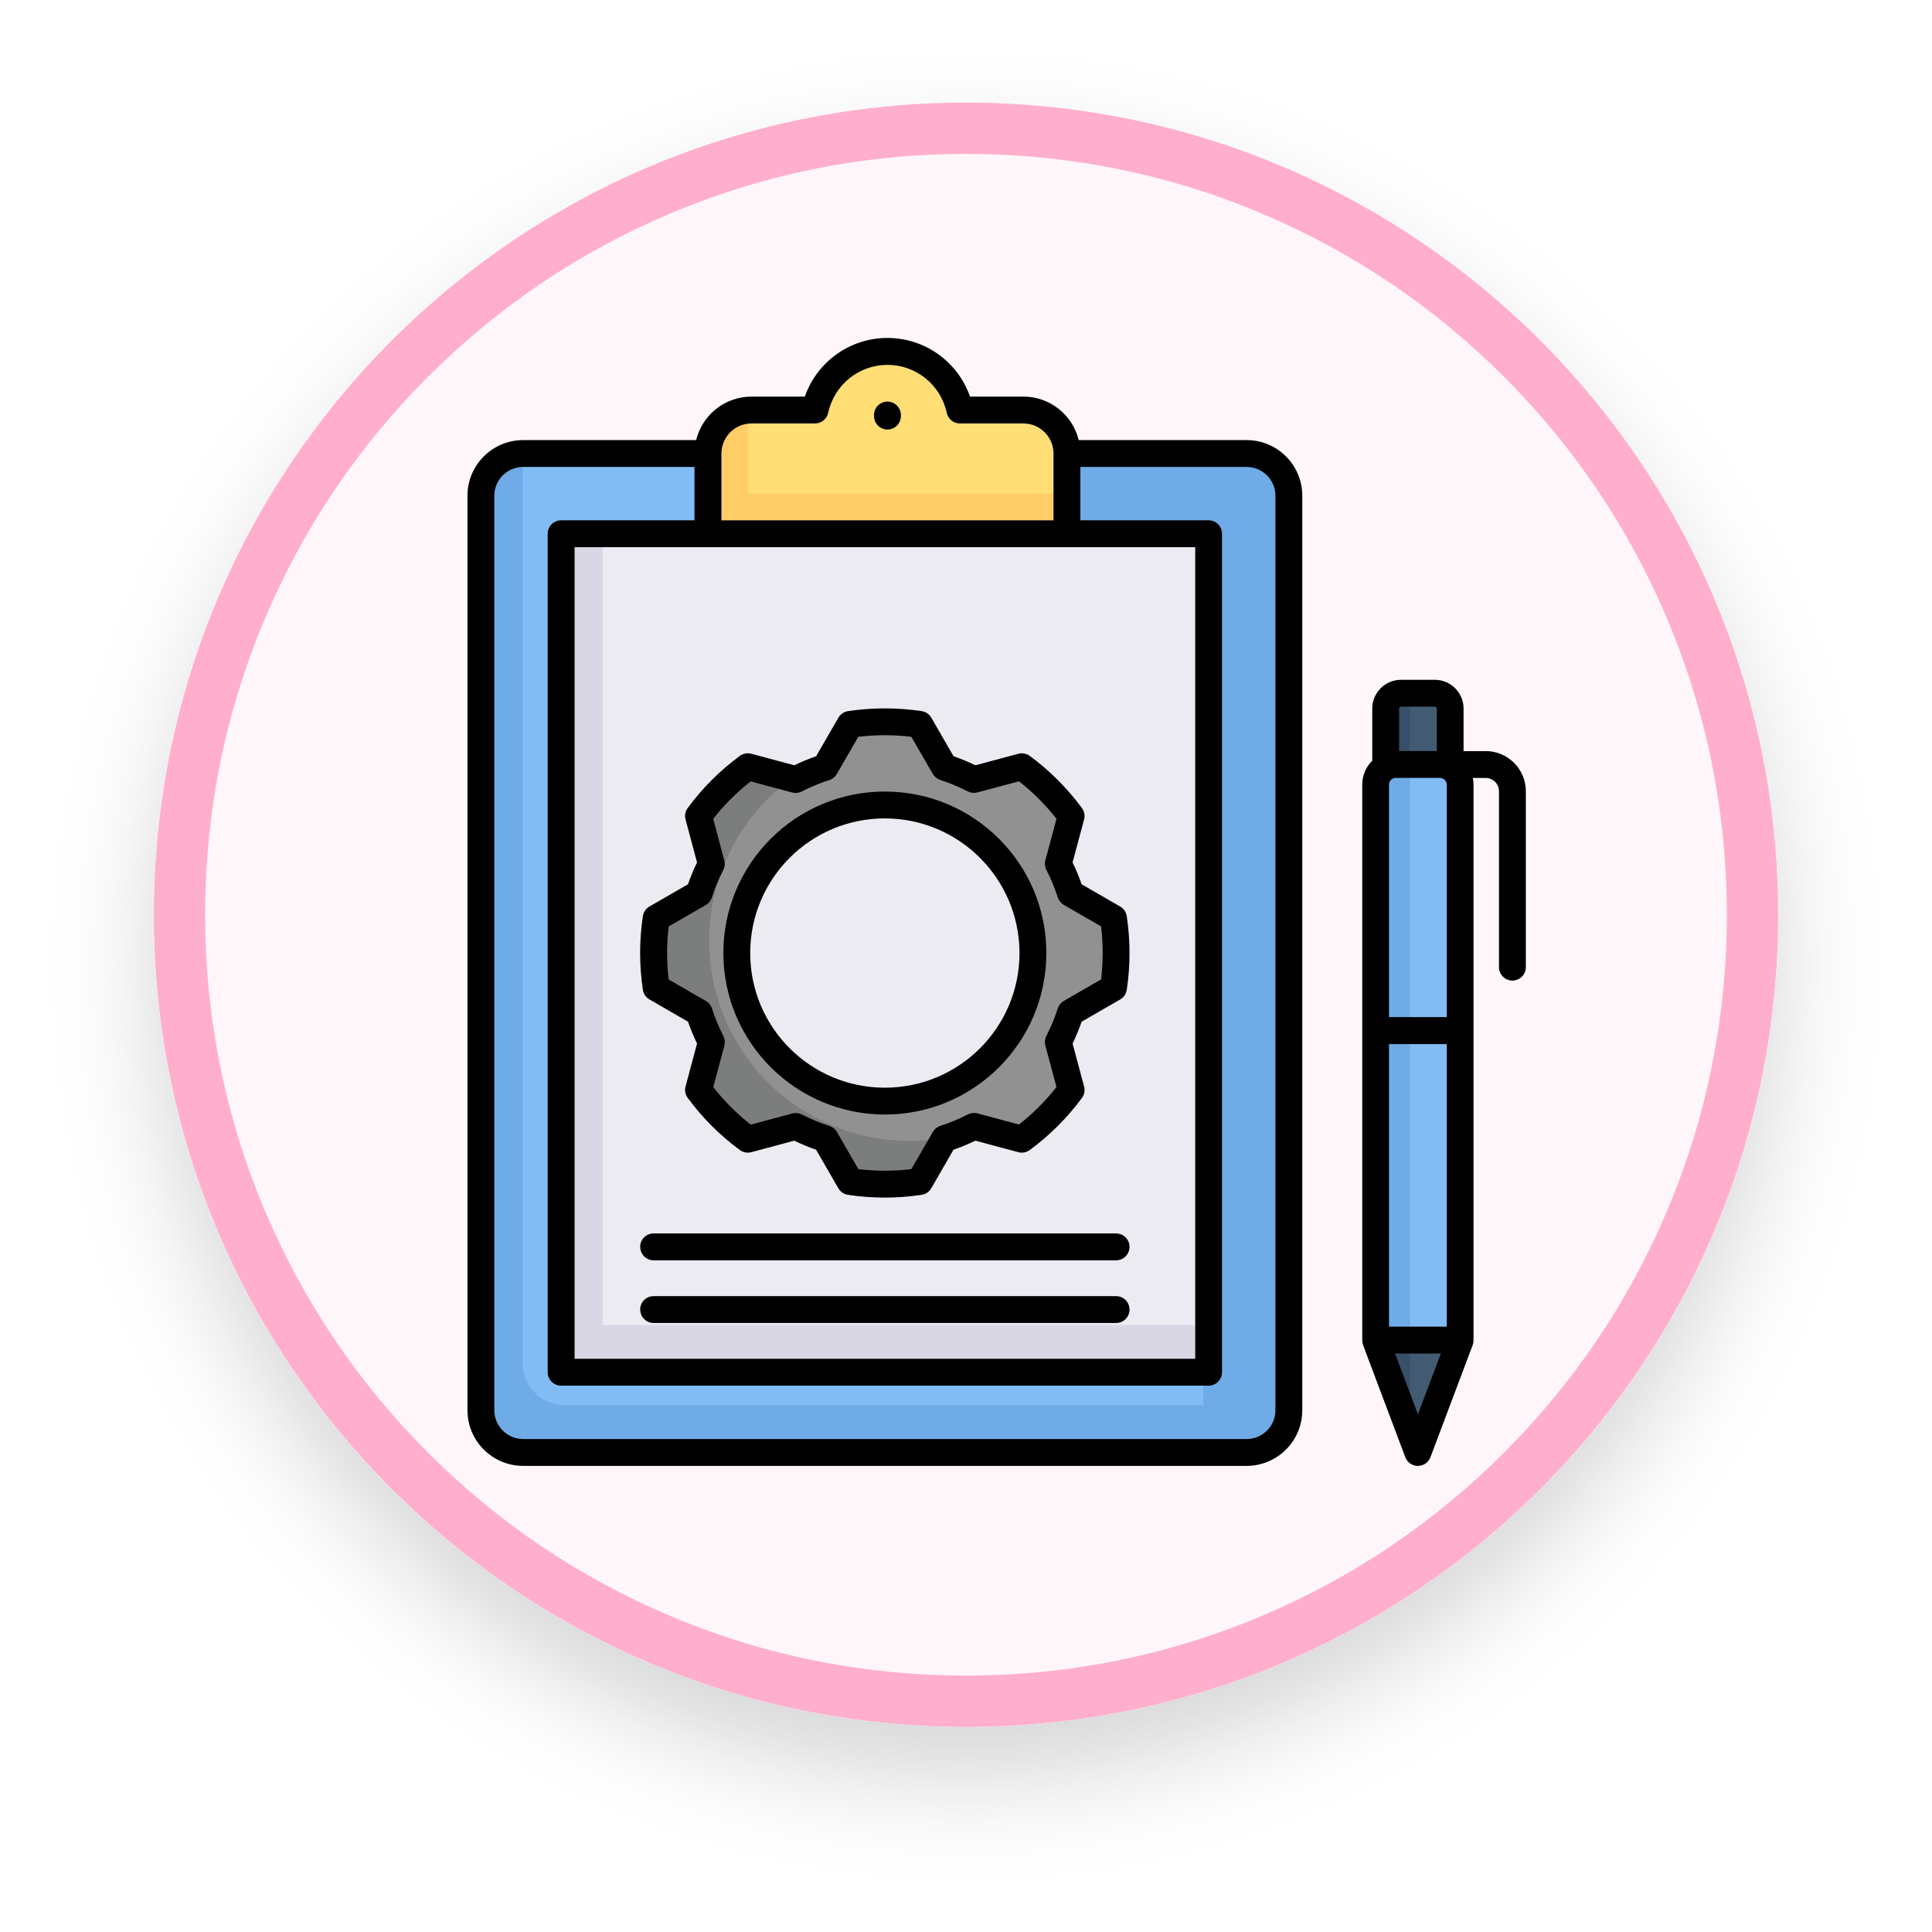
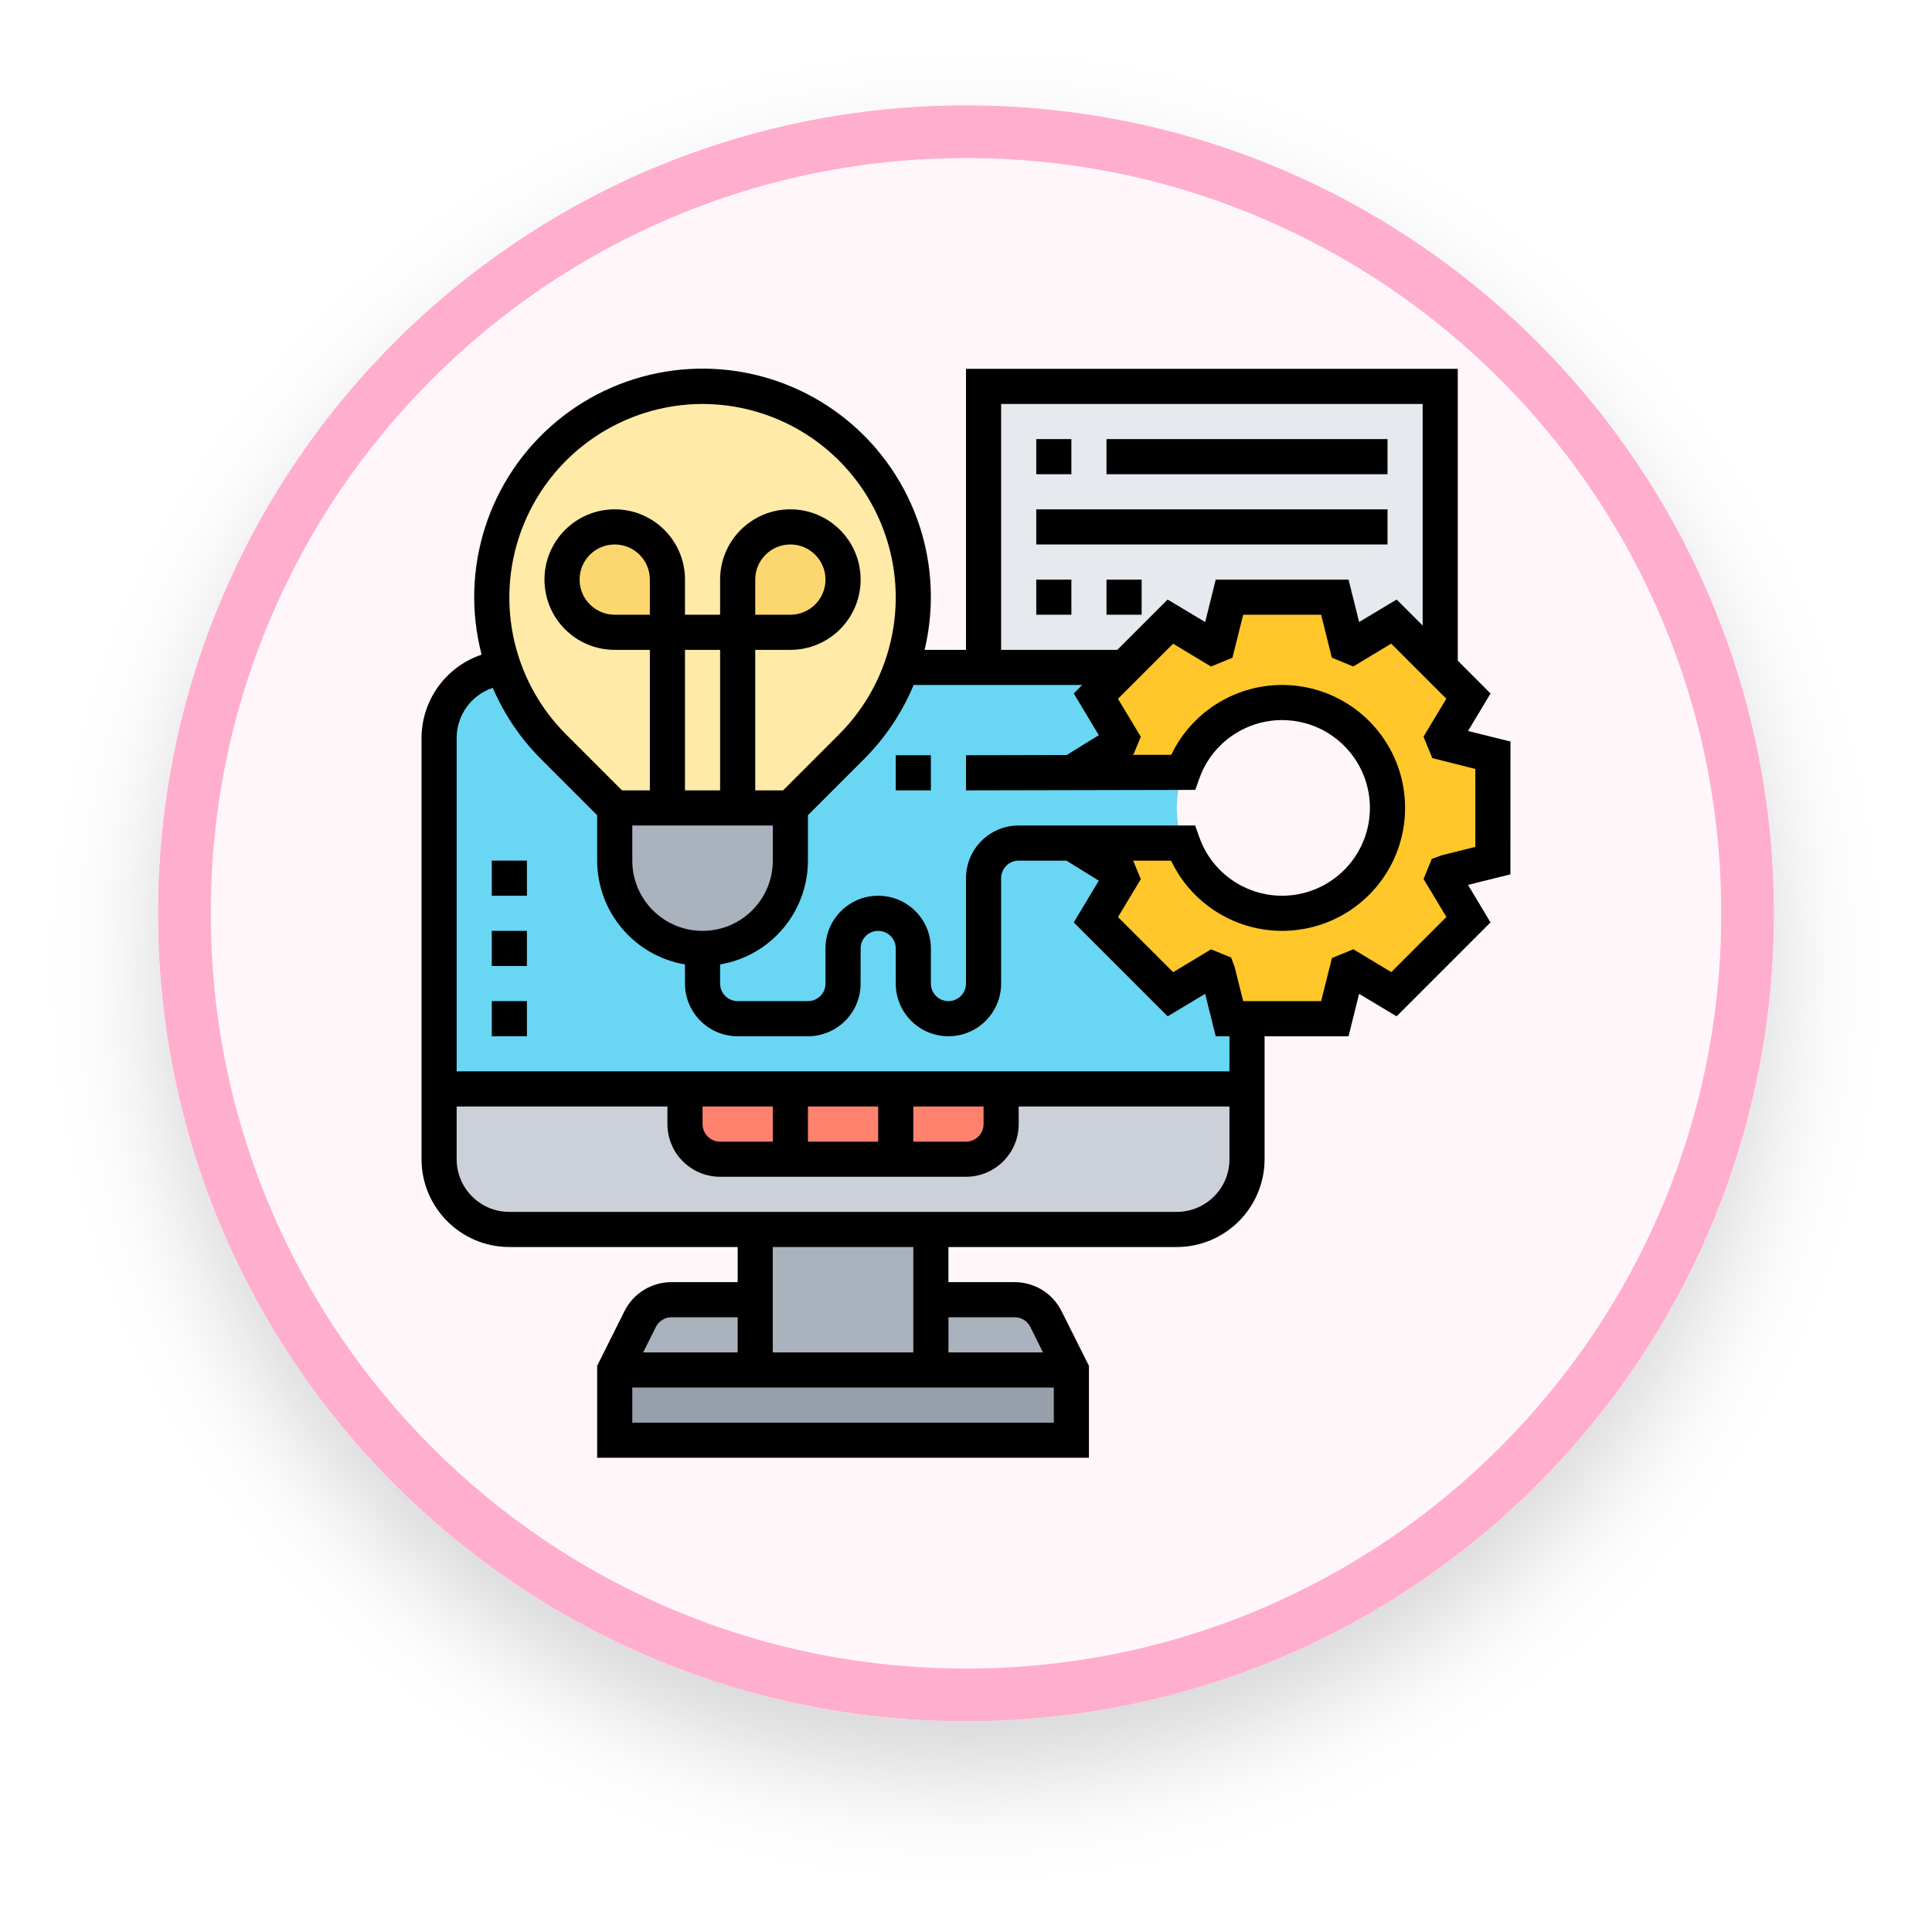
- <svg xmlns="http://www.w3.org/2000/svg" width="113" height="113" viewBox="0 0 113 113">
+ <svg xmlns="http://www.w3.org/2000/svg" width="110" height="110" viewBox="0 0 110 110">
  <defs>
-     <filter id="Path_982547" x="0" y="0" width="113" height="113" filterUnits="userSpaceOnUse">
+     <filter id="Path_982547" x="0" y="0" width="110" height="110" filterUnits="userSpaceOnUse">
      <feOffset dy="3" input="SourceAlpha" />
      <feGaussianBlur stdDeviation="3" result="blur" />
      <feFlood flood-opacity="0.161" />
      <feComposite operator="in" in2="blur" />
      <feComposite in="SourceGraphic" />
    </filter>
  </defs>
-   <g id="Group_1152478" data-name="Group 1152478" transform="translate(-1163.954 -4315.379)">
-     <g id="Group_1148635" data-name="Group 1148635" transform="translate(908.908 600.047)">
-       <g id="Group_1148525" data-name="Group 1148525" transform="translate(264.046 3721.333)">
-         <g transform="matrix(1, 0, 0, 1, -9, -6)" filter="url(#Path_982547)">
-           <g id="Path_982547-2" data-name="Path 982547" transform="translate(9 6)" fill="#fff6f9">
-             <path d="M 47.5 93.5 C 41.289 93.5 35.265 92.284 29.595 89.886 C 24.118 87.569 19.198 84.252 14.973 80.027 C 10.748 75.802 7.431 70.882 5.114 65.405 C 2.716 59.735 1.5 53.711 1.5 47.5 C 1.5 41.289 2.716 35.265 5.114 29.595 C 7.431 24.118 10.748 19.198 14.973 14.973 C 19.198 10.748 24.118 7.431 29.595 5.114 C 35.265 2.716 41.289 1.5 47.5 1.5 C 53.711 1.5 59.735 2.716 65.405 5.114 C 70.882 7.431 75.802 10.748 80.027 14.973 C 84.252 19.198 87.569 24.118 89.886 29.595 C 92.284 35.265 93.5 41.289 93.5 47.5 C 93.5 53.711 92.284 59.735 89.886 65.405 C 87.569 70.882 84.252 75.802 80.027 80.027 C 75.802 84.252 70.882 87.569 65.405 89.886 C 59.735 92.284 53.711 93.5 47.5 93.5 Z" stroke="none" />
-             <path d="M 47.5 3 C 41.491 3 35.664 4.176 30.18 6.496 C 24.881 8.737 20.122 11.946 16.034 16.034 C 11.946 20.122 8.737 24.881 6.496 30.18 C 4.176 35.664 3 41.491 3 47.5 C 3 53.509 4.176 59.336 6.496 64.82 C 8.737 70.119 11.946 74.878 16.034 78.966 C 20.122 83.054 24.881 86.263 30.18 88.504 C 35.664 90.824 41.491 92 47.5 92 C 53.509 92 59.336 90.824 64.82 88.504 C 70.119 86.263 74.878 83.054 78.966 78.966 C 83.054 74.878 86.263 70.119 88.504 64.82 C 90.824 59.336 92 53.509 92 47.5 C 92 41.491 90.824 35.664 88.504 30.18 C 86.263 24.881 83.054 20.122 78.966 16.034 C 74.878 11.946 70.119 8.737 64.82 6.496 C 59.336 4.176 53.509 3 47.5 3 M 47.5 0 C 73.734 0 95 21.266 95 47.5 C 95 73.734 73.734 95 47.5 95 C 21.266 95 0 73.734 0 47.5 C 0 21.266 21.266 0 47.5 0 Z" stroke="none" fill="#ffaece" />
+   <g id="Group_1154785" data-name="Group 1154785" transform="translate(-4035 -898)">
+     <g id="Group_1154702" data-name="Group 1154702">
+       <g id="Group_1154215" data-name="Group 1154215" transform="translate(3001 -5809)">
+         <g id="Group_1152583" data-name="Group 1152583" transform="translate(1043 6713)">
+           <g id="Group_1146973" data-name="Group 1146973" transform="translate(0 0)">
+             <g id="Group_1146954" data-name="Group 1146954">
+               <g transform="matrix(1, 0, 0, 1, -9, -6)" filter="url(#Path_982547)">
+                 <g id="Path_982547-2" data-name="Path 982547" transform="translate(9 6)" fill="#fff6f9">
+                   <path d="M 46 90.5 C 39.992 90.5 34.164 89.324 28.679 87.003 C 23.38 84.762 18.621 81.553 14.534 77.466 C 10.446 73.379 7.238 68.62 4.996 63.321 C 2.676 57.836 1.5 52.008 1.5 46 C 1.5 39.992 2.676 34.164 4.996 28.679 C 7.238 23.38 10.446 18.621 14.534 14.534 C 18.621 10.446 23.38 7.238 28.679 4.996 C 34.164 2.676 39.992 1.5 46 1.5 C 52.008 1.5 57.836 2.676 63.321 4.996 C 68.62 7.238 73.379 10.446 77.466 14.534 C 81.554 18.621 84.762 23.38 87.004 28.679 C 89.324 34.164 90.5 39.992 90.5 46 C 90.5 52.008 89.324 57.836 87.004 63.321 C 84.762 68.62 81.554 73.379 77.466 77.466 C 73.379 81.553 68.62 84.762 63.321 87.003 C 57.836 89.324 52.008 90.5 46 90.5 Z" stroke="none" />
+                   <path d="M 46 3 C 40.194 3 34.563 4.136 29.263 6.378 C 24.143 8.544 19.544 11.644 15.594 15.594 C 11.644 19.544 8.544 24.143 6.378 29.263 C 4.136 34.563 3 40.194 3 46 C 3 51.806 4.136 57.437 6.378 62.737 C 8.544 67.857 11.644 72.455 15.594 76.405 C 19.544 80.355 24.143 83.456 29.263 85.622 C 34.563 87.863 40.194 89 46 89 C 51.806 89 57.437 87.863 62.737 85.622 C 67.857 83.456 72.456 80.355 76.406 76.405 C 80.356 72.455 83.456 67.857 85.622 62.737 C 87.864 57.437 89 51.806 89 46 C 89 40.194 87.864 34.563 85.622 29.263 C 83.456 24.143 80.356 19.544 76.406 15.594 C 72.456 11.644 67.857 8.544 62.737 6.378 C 57.437 4.136 51.806 3 46 3 M 46 -7.62939453125e-06 C 71.405 -7.62939453125e-06 92 20.595 92 46 C 92 71.405 71.405 92 46 92 C 20.595 92 0 71.405 0 46 C 0 20.595 20.595 -7.62939453125e-06 46 -7.62939453125e-06 Z" stroke="none" fill="#ffaece" />
+                 </g>
+               </g>
+             </g>
          </g>
        </g>
      </g>
-     </g>
-     <g id="clipboard_9616685" transform="translate(1171.795 4331.146)">
-       <path id="Path_984061" data-name="Path 984061" d="M23.075,58.1v53.49a2.476,2.476,0,0,0,2.468,2.468h42.32a2.475,2.475,0,0,0,2.468-2.468V58.1a2.476,2.476,0,0,0-2.468-2.468H57.351v4.692H65.64v49.042H27.767V60.327h8.589V55.635H25.543A2.476,2.476,0,0,0,23.075,58.1Z" transform="translate(-3.107 -44.876)" fill="#6fabe6" fill-rule="evenodd" />
-       <path id="Path_984062" data-name="Path 984062" d="M83.972,109.369H46.1V60.327h8.589V55.635H44.168v53.2a2.476,2.476,0,0,0,2.468,2.468H83.972v-1.931Z" transform="translate(-21.439 -44.876)" fill="#82bcf4" fill-rule="evenodd" />
-       <path id="Path_984063" data-name="Path 984063" d="M58.922,91.482v49.042H96.794V91.482H58.922Z" transform="translate(-34.262 -76.031)" fill="#dad7e5" fill-rule="evenodd" />
-       <path id="Path_984064" data-name="Path 984064" d="M115.127,137.763V91.482H80.015v46.281Z" transform="translate(-52.594 -76.031)" fill="#edebf2" fill-rule="evenodd" />
-       <circle id="Ellipse_11653" data-name="Ellipse 11653" cx="8.66" cy="8.66" r="8.66" transform="matrix(0.91, -0.414, 0.414, 0.91, 32.126, 35.66)" fill="#edebf2" />
-       <g id="Group_1152477" data-name="Group 1152477" transform="translate(30.073 4.785)">
-         <path id="Path_984065" data-name="Path 984065" d="M124.54,20.665h21V15.972a2.552,2.552,0,0,0-2.545-2.545h-3.717a4.331,4.331,0,0,0-8.471,0h-3.717a2.552,2.552,0,0,0-2.545,2.545Z" transform="translate(-121.363 -9.999)" fill="#fc6" fill-rule="evenodd" />
-         <path id="Path_984066" data-name="Path 984066" d="M163.223,18.319V15.972a2.552,2.552,0,0,0-2.545-2.545h-3.717a4.331,4.331,0,0,0-8.471,0h-2.434a2.522,2.522,0,0,0-1.164.284v4.607Z" transform="translate(-139.052 -9.999)" fill="#ffde76" fill-rule="evenodd" />
-         <path id="Path_984067" data-name="Path 984067" d="M117.283,178.162a11.334,11.334,0,0,1,1.726.716l1.409-.377,1.391-.373a13.608,13.608,0,0,1,2.883,2.883l-.373,1.391-.377,1.408a11.323,11.323,0,0,1,.716,1.727l1.261.728,1.249.721a13.661,13.661,0,0,1,0,4.074l-1.249.721-1.262.728a11.331,11.331,0,0,1-.716,1.726l.377,1.409.373,1.391a13.611,13.611,0,0,1-2.883,2.883l-1.391-.373-1.408-.377a11.33,11.33,0,0,1-1.727.716l-.728,1.261-.721,1.249a13.664,13.664,0,0,1-4.074,0l-.721-1.249-.728-1.262a11.338,11.338,0,0,1-1.726-.716l-1.409.377-1.391.373a13.609,13.609,0,0,1-2.883-2.883l.373-1.391.377-1.408a11.323,11.323,0,0,1-.716-1.727l-1.261-.728-1.249-.721a13.66,13.66,0,0,1,0-4.074l1.249-.721,1.261-.728a11.327,11.327,0,0,1,.716-1.727l-.377-1.408-.373-1.391a13.605,13.605,0,0,1,2.883-2.883l1.391.373,1.408.377a11.341,11.341,0,0,1,1.726-.716l.728-1.262.721-1.249a13.66,13.66,0,0,1,4.074,0l.721,1.249.728,1.262Zm-3.487,1.87a8.99,8.99,0,1,0,6.357,2.633A8.962,8.962,0,0,0,113.8,180.033Z" transform="translate(-100.272 -153.836)" fill="#919191" fill-rule="evenodd" />
-         <path id="Path_984068" data-name="Path 984068" d="M117.282,217.338l-.728,1.261-.721,1.249a13.661,13.661,0,0,1-4.074,0l-.721-1.249-.728-1.262a11.333,11.333,0,0,1-1.726-.716l-1.409.378-1.391.373a13.607,13.607,0,0,1-2.883-2.883l.373-1.391.377-1.408a11.324,11.324,0,0,1-.716-1.727l-1.261-.728-1.249-.721a13.662,13.662,0,0,1,0-4.074l1.249-.721,1.261-.728a11.325,11.325,0,0,1,.716-1.727l-.377-1.408-.373-1.391a13.605,13.605,0,0,1,2.883-2.883l1.391.373,1.408.377a11.716,11.716,0,0,0,8.7,21.006Z" transform="translate(-100.272 -171.29)" fill="#7c7d7d" fill-rule="evenodd" />
-         <path id="Path_984069" data-name="Path 984069" d="M426.213,170.3h3.777v-6.65a.9.9,0,0,0-.894-.894h-1.988a.9.9,0,0,0-.894.894v6.65Z" transform="translate(-383.549 -142.762)" fill="#425b72" fill-rule="evenodd" />
-         <path id="Path_984070" data-name="Path 984070" d="M426.213,170.3H428.1v-7.544h-.994a.9.9,0,0,0-.894.894Z" transform="translate(-383.549 -142.762)" fill="#374f68" fill-rule="evenodd" />
+       <g id="aprendizaje-automatico" transform="translate(4058 918)">
+         <path id="Path_990547" data-name="Path 990547" d="M38,58v4H12V58H38Z" fill="#969faa" />
+         <g id="Group_1154701" data-name="Group 1154701">
+           <path id="Path_990548" data-name="Path 990548" d="M36.55,55.11,38,58H30V54h4.76a2,2,0,0,1,1.79,1.11Z" fill="#aab2bd" />
+           <path id="Path_990549" data-name="Path 990549" d="M30,54v4H20V50H30Z" fill="#aab2bd" />
+           <path id="Path_990550" data-name="Path 990550" d="M13.45,55.11A2,2,0,0,1,15.24,54H20v4H12Z" fill="#aab2bd" />
+         </g>
+         <path id="Path_990551" data-name="Path 990551" d="M48,42v4a4,4,0,0,1-4,4H6a4,4,0,0,1-4-4V42H16v2a2.006,2.006,0,0,0,2,2H32a2.006,2.006,0,0,0,2-2V42Z" fill="#ccd1d9" />
+         <path id="Path_990552" data-name="Path 990552" d="M16,42v2a2.006,2.006,0,0,0,2,2H32a2.006,2.006,0,0,0,2-2V42Z" fill="#ff826e" />
+         <path id="Path_990553" data-name="Path 990553" d="M44,26a6,6,0,0,1,4-5.651V18H6a4,4,0,0,0-4,4V42H48V31.651A6,6,0,0,1,44,26Z" fill="#69d6f4" />
+         <path id="Path_990554" data-name="Path 990554" d="M59,2V18l-.01.02-2.63-2.63-2.38,1.44c-.1-.05-.2-.08-.3-.12L53,14H47l-.68,2.71c-.1.04-.2.07-.3.12l-2.38-1.44L41.03,18H33V2Z" fill="#e6e9ed" />
+         <path id="Path_990555" data-name="Path 990555" d="M22,26v3a5,5,0,0,1-10,0V26H22Z" fill="#aab2bd" />
+         <path id="Path_990556" data-name="Path 990556" d="M17,2A11.984,11.984,0,0,0,5,14v.03a12.1,12.1,0,0,0,.68,3.98,11.968,11.968,0,0,0,2.83,4.5L12,26H22l3.49-3.49A12.048,12.048,0,0,0,29,14.03V14A12,12,0,0,0,17,2Z" fill="#ffeaa7" />
+         <path id="Path_990557" data-name="Path 990557" d="M15,13v3H12a3,3,0,1,1,3-3Z" fill="#fcd770" />
+         <path id="Path_990558" data-name="Path 990558" d="M24.12,10.88A3,3,0,0,1,22,16H19V13a3,3,0,0,1,5.12-2.12Z" fill="#fcd770" />
+         <path id="Path_990559" data-name="Path 990559" d="M38,28h6.34a6,6,0,1,0,.01-4.03l-6.33.02,2.69-1.67c.04-.1.07-.2.12-.3l-1.44-2.38L41.03,18l2.61-2.61,2.38,1.44c.1-.05.2-.08.3-.12L47,14h6l.68,2.71c.1.04.2.07.3.12l2.38-1.44,2.63,2.63,1.62,1.62-1.44,2.38c.05.1.08.2.12.3L62,23v6l-2.71.68c-.04.1-.07.2-.12.3l1.44,2.38-4.25,4.25-2.38-1.44c-.1.05-.2.08-.3.12L53,38H47l-.68-2.71c-.1-.04-.2-.07-.3-.12l-2.38,1.44-4.25-4.25,1.44-2.38c-.05-.1-.08-.2-.12-.3Z" fill="#ffc729" />
+         <path id="Path_990560" data-name="Path 990560" d="M63,22.219l-2.416-.6,1.281-2.134L60,17.616V1H32V17H29.644A13.211,13.211,0,0,0,30,14,13,13,0,1,0,4.422,17.274,5.019,5.019,0,0,0,1,22V46a5.006,5.006,0,0,0,5,5H19v2H15.236a2.986,2.986,0,0,0-2.684,1.658L11,57.764V63H39V57.764l-1.553-3.1A2.984,2.984,0,0,0,34.764,53H31V51H44a5.006,5.006,0,0,0,5-5V39h4.781l.6-2.415,2.136,1.28,5.346-5.347-1.28-2.135,2.414-.6ZM34,3H58V15.615l-1.48-1.481-2.136,1.281L53.781,13H46.219l-.6,2.416L43.48,14.135,40.616,17H34Zm4.616,16-.481.481,1.426,2.376-1.825,1.13L32,23l0,2,13.053-.028.237-.661a5,5,0,1,1-.007,3.356L45.049,27H35a3,3,0,0,0-3,3v6a1,1,0,0,1-2,0V34a3,3,0,0,0-6,0v2a1,1,0,0,1-1,1H19a1,1,0,0,1-1-1V34.91A6,6,0,0,0,23,29V26.414l3.192-3.192A12.988,12.988,0,0,0,29.018,19ZM13,27h8v2a4,4,0,0,1-8,0Zm1-12H12a2,2,0,1,1,2-2Zm4,10H16V17h2ZM17,3a11.02,11.02,0,0,1,7.778,18.807L21.586,25H20V17h2a4,4,0,1,0-4-4v2H16V13a4,4,0,1,0-4,4h2v8H12.414L9.222,21.808A11.021,11.021,0,0,1,17,3Zm3,12V13a2,2,0,1,1,2,2ZM15.236,55H19v2H13.618l.724-1.447A.993.993,0,0,1,15.236,55ZM13,61V59H37v2Zm21.764-6a.994.994,0,0,1,.9.553L36.382,57H31V55ZM29,57H21V51h8Zm15-8H6a3,3,0,0,1-3-3V43H15v1a3,3,0,0,0,3,3H32a3,3,0,0,0,3-3V43H47v3A3,3,0,0,1,44,49ZM33,43v1a1,1,0,0,1-1,1H29V43Zm-6,2H23V43h4Zm-6,0H18a1,1,0,0,1-1-1V43h4Zm26-4H3V22a3.012,3.012,0,0,1,2.057-2.837,13,13,0,0,0,2.75,4.059L11,26.414V29a6.006,6.006,0,0,0,5,5.91V36a3,3,0,0,0,3,3h4a3,3,0,0,0,3-3V34a1,1,0,0,1,2,0v2a3,3,0,0,0,6,0V30a1,1,0,0,1,1-1h2.716l1.845,1.142-1.426,2.376,5.346,5.347,2.136-1.28.6,2.415H47ZM61,28.219l-1.949.487-.534.2-.465,1.142,1.3,2.16-3.139,3.139-2.159-1.3-1.219.5L52.219,37H47.781l-.486-1.949-.2-.534-1.143-.465-2.159,1.3-3.139-3.139,1.3-2.16L41.517,29l0,0h2.159a7,7,0,1,0,.011-6.025l-2.21,0,.075-.06.4-.97-1.3-2.158,3.139-3.138,2.159,1.3,1.22-.5L47.781,15h4.438l.611,2.446,1.22.5,2.159-1.3,3.139,3.138-1.3,2.158.5,1.22L61,23.781Z" />
+         <path id="Path_990561" data-name="Path 990561" d="M28,23h2v2H28Z" />
+         <path id="Path_990562" data-name="Path 990562" d="M36,5h2V7H36Z" />
+         <path id="Path_990563" data-name="Path 990563" d="M40,5H56V7H40Z" />
+         <path id="Path_990564" data-name="Path 990564" d="M36,9H56v2H36Z" />
+         <path id="Path_990565" data-name="Path 990565" d="M36,13h2v2H36Z" />
+         <path id="Path_990566" data-name="Path 990566" d="M40,13h2v2H40Z" />
+         <path id="Path_990567" data-name="Path 990567" d="M5,33H7v2H5Z" />
+         <path id="Path_990568" data-name="Path 990568" d="M5,37H7v2H5Z" />
+         <path id="Path_990569" data-name="Path 990569" d="M5,29H7v2H5Z" />
      </g>
-       <path id="Path_984071" data-name="Path 984071" d="M421.736,313.489h4.949v18.1h-4.949Z" transform="translate(-349.586 -268.979)" fill="#82bcf4" />
-       <path id="Path_984072" data-name="Path 984072" d="M421.736,313.489h2.474v18.1h-2.474Z" transform="translate(-349.586 -268.979)" fill="#6fabe6" />
-       <path id="Path_984073" data-name="Path 984073" d="M421.736,210.157h4.949v-14.39a1.175,1.175,0,0,0-1.172-1.172h-2.6a1.176,1.176,0,0,0-1.172,1.172Z" transform="translate(-349.586 -165.647)" fill="#82bcf4" fill-rule="evenodd" />
-       <path id="Path_984074" data-name="Path 984074" d="M421.736,210.157h2.474V194.594h-1.3a1.176,1.176,0,0,0-1.172,1.172v14.39Z" transform="translate(-349.586 -165.646)" fill="#6fabe6" fill-rule="evenodd" />
-       <path id="Path_984075" data-name="Path 984075" d="M426.685,451.787h-4.949l2.474,6.573Z" transform="translate(-349.586 -389.175)" fill="#425b72" fill-rule="evenodd" />
-       <path id="Path_984076" data-name="Path 984076" d="M424.21,451.787h-2.474l2.474,6.573Z" transform="translate(-349.586 -389.175)" fill="#374f68" fill-rule="evenodd" />
-       <path id="Path_984077" data-name="Path 984077" d="M421.736,307.489h4.949v1.571h-4.949Z" transform="translate(-349.586 -263.764)" fill="#425b72" />
-       <path id="Path_984078" data-name="Path 984078" d="M421.736,307.489h2.474v1.571h-2.474Z" transform="translate(-349.586 -263.764)" fill="#374f68" />
-       <path id="Path_984079" data-name="Path 984079" d="M43.279,8.569V8.507a.785.785,0,1,1,1.571,0v.062a.785.785,0,1,1-1.571,0ZM29.6,60.827a.785.785,0,0,1,.785-.785H57.438a.785.785,0,0,1,0,1.571H30.39a.785.785,0,0,1-.785-.785Zm0-3.666a.785.785,0,0,1,.785-.785H57.438a.785.785,0,0,1,0,1.571H30.39a.785.785,0,0,1-.785-.785Zm1.664-18.739,2.177-1.257a.789.789,0,0,0,.356-.44,10.514,10.514,0,0,1,.666-1.607.792.792,0,0,0,.06-.563l-.65-2.428a12.781,12.781,0,0,1,2.192-2.192l2.428.65a.786.786,0,0,0,.563-.06,10.527,10.527,0,0,1,1.606-.666.789.789,0,0,0,.441-.355l1.257-2.177a12.937,12.937,0,0,1,3.1,0L46.72,29.5a.782.782,0,0,0,.44.355,10.532,10.532,0,0,1,1.606.666.786.786,0,0,0,.563.06l2.428-.651a12.787,12.787,0,0,1,2.194,2.193l-.65,2.427a.778.778,0,0,0,.06.563,10.543,10.543,0,0,1,.666,1.607.782.782,0,0,0,.355.44l2.177,1.257a12.789,12.789,0,0,1,0,3.1l-2.177,1.257a.783.783,0,0,0-.355.44,10.639,10.639,0,0,1-.666,1.606.785.785,0,0,0-.062.563l.652,2.428a12.82,12.82,0,0,1-2.194,2.193l-2.427-.651a.785.785,0,0,0-.563.061,10.58,10.58,0,0,1-1.607.667.782.782,0,0,0-.44.355l-1.257,2.177a12.917,12.917,0,0,1-3.1,0L41.108,50.44a.789.789,0,0,0-.441-.355,10.649,10.649,0,0,1-1.606-.666.785.785,0,0,0-.563-.06l-2.428.651a12.82,12.82,0,0,1-2.193-2.193l.651-2.427a.793.793,0,0,0-.06-.563,10.45,10.45,0,0,1-.666-1.607.789.789,0,0,0-.356-.44l-2.177-1.257a12.968,12.968,0,0,1,0-3.1Zm-1.119,4.267,2.254,1.3a12.025,12.025,0,0,0,.53,1.279l-.673,2.511a.783.783,0,0,0,.126.669,14.365,14.365,0,0,0,3.05,3.049.783.783,0,0,0,.669.126l2.512-.673a12.211,12.211,0,0,0,1.279.53l1.3,2.253a.784.784,0,0,0,.563.384,14.439,14.439,0,0,0,4.309,0,.789.789,0,0,0,.563-.384l1.3-2.253a12.143,12.143,0,0,0,1.28-.531l2.512.673a.783.783,0,0,0,.669-.126A14.356,14.356,0,0,0,55.44,48.45a.788.788,0,0,0,.127-.669l-.674-2.513a12.044,12.044,0,0,0,.531-1.278l2.253-1.3a.784.784,0,0,0,.384-.563,14.383,14.383,0,0,0,0-4.309.784.784,0,0,0-.384-.563l-2.253-1.3a11.974,11.974,0,0,0-.532-1.279l.674-2.512a.788.788,0,0,0-.127-.669,14.359,14.359,0,0,0-3.049-3.049.785.785,0,0,0-.669-.126l-2.513.673a12.258,12.258,0,0,0-1.278-.53l-1.3-2.253a.788.788,0,0,0-.563-.384,14.514,14.514,0,0,0-4.309,0,.783.783,0,0,0-.563.384l-1.3,2.253a12.039,12.039,0,0,0-1.279.53L36.1,28.318a.784.784,0,0,0-.669.126,14.366,14.366,0,0,0-3.05,3.049.782.782,0,0,0-.126.669l.673,2.512a11.953,11.953,0,0,0-.53,1.279l-2.253,1.3a.787.787,0,0,0-.385.563,14.5,14.5,0,0,0,0,4.309.788.788,0,0,0,.384.563ZM43.914,32.1a7.875,7.875,0,1,0,7.874,7.875A7.885,7.885,0,0,0,43.914,32.1Zm0,17.321a9.446,9.446,0,1,0-9.447-9.446,9.456,9.456,0,0,0,9.447,9.446Zm22.842,17.3V13.227a1.684,1.684,0,0,0-1.682-1.683H55.348v3.121h7.5a.786.786,0,0,1,.785.785V64.493a.786.786,0,0,1-.785.785H24.978a.785.785,0,0,1-.785-.785V15.451a.785.785,0,0,1,.785-.785h7.8V11.544H22.754a1.685,1.685,0,0,0-1.683,1.683v53.49A1.685,1.685,0,0,0,22.754,68.4h42.32a1.684,1.684,0,0,0,1.682-1.683ZM36.112,9a1.762,1.762,0,0,0-1.759,1.76v3.907H53.777V10.759A1.763,1.763,0,0,0,52.017,9H48.3a.786.786,0,0,1-.768-.623,3.545,3.545,0,0,0-6.933,0A.786.786,0,0,1,39.829,9H36.112Zm25.954,7.237h-36.3V63.707h36.3V16.236Zm3.009-6.263H55.252a3.335,3.335,0,0,0-3.236-2.545H48.893a5.115,5.115,0,0,0-9.659,0H36.112a3.335,3.335,0,0,0-3.236,2.545H22.754A3.257,3.257,0,0,0,19.5,13.227V66.716a3.257,3.257,0,0,0,3.254,3.254H65.075a3.257,3.257,0,0,0,3.253-3.254V13.227a3.257,3.257,0,0,0-3.253-3.254ZM75.092,66.956,73.753,63.4h2.679ZM74.1,25.565h1.988a.112.112,0,0,1,.109.109v2.488H73.99V25.674a.112.112,0,0,1,.109-.109ZM73.4,45.3h3.378V61.827H73.4Zm2.991-15.562a.392.392,0,0,1,.387.387v13.6H73.4V30.119a.391.391,0,0,1,.386-.387h2.6Zm2.67-1.571h-1.3V25.674a1.682,1.682,0,0,0-1.679-1.68H74.1a1.681,1.681,0,0,0-1.679,1.68v3.05a1.952,1.952,0,0,0-.586,1.395V62.612a.642.642,0,0,0,.005.087c0,.007,0,.014,0,.021,0,.023.008.046.013.068s0,.016.005.024l.02.065a.041.041,0,0,1,0,.013l2.475,6.573a.785.785,0,0,0,1.47,0L78.3,62.889a.055.055,0,0,0,0-.013c.008-.021.014-.042.021-.064s0-.016.005-.024a.552.552,0,0,0,.012-.068l0-.021c0-.029.005-.058.005-.087V30.12a1.979,1.979,0,0,0-.039-.387h.751a.779.779,0,0,1,.778.778V40.8a.785.785,0,1,0,1.571,0V30.511a2.351,2.351,0,0,0-2.348-2.348Z" transform="translate(0 0)" fill-rule="evenodd" />
    </g>
  </g>
</svg>
